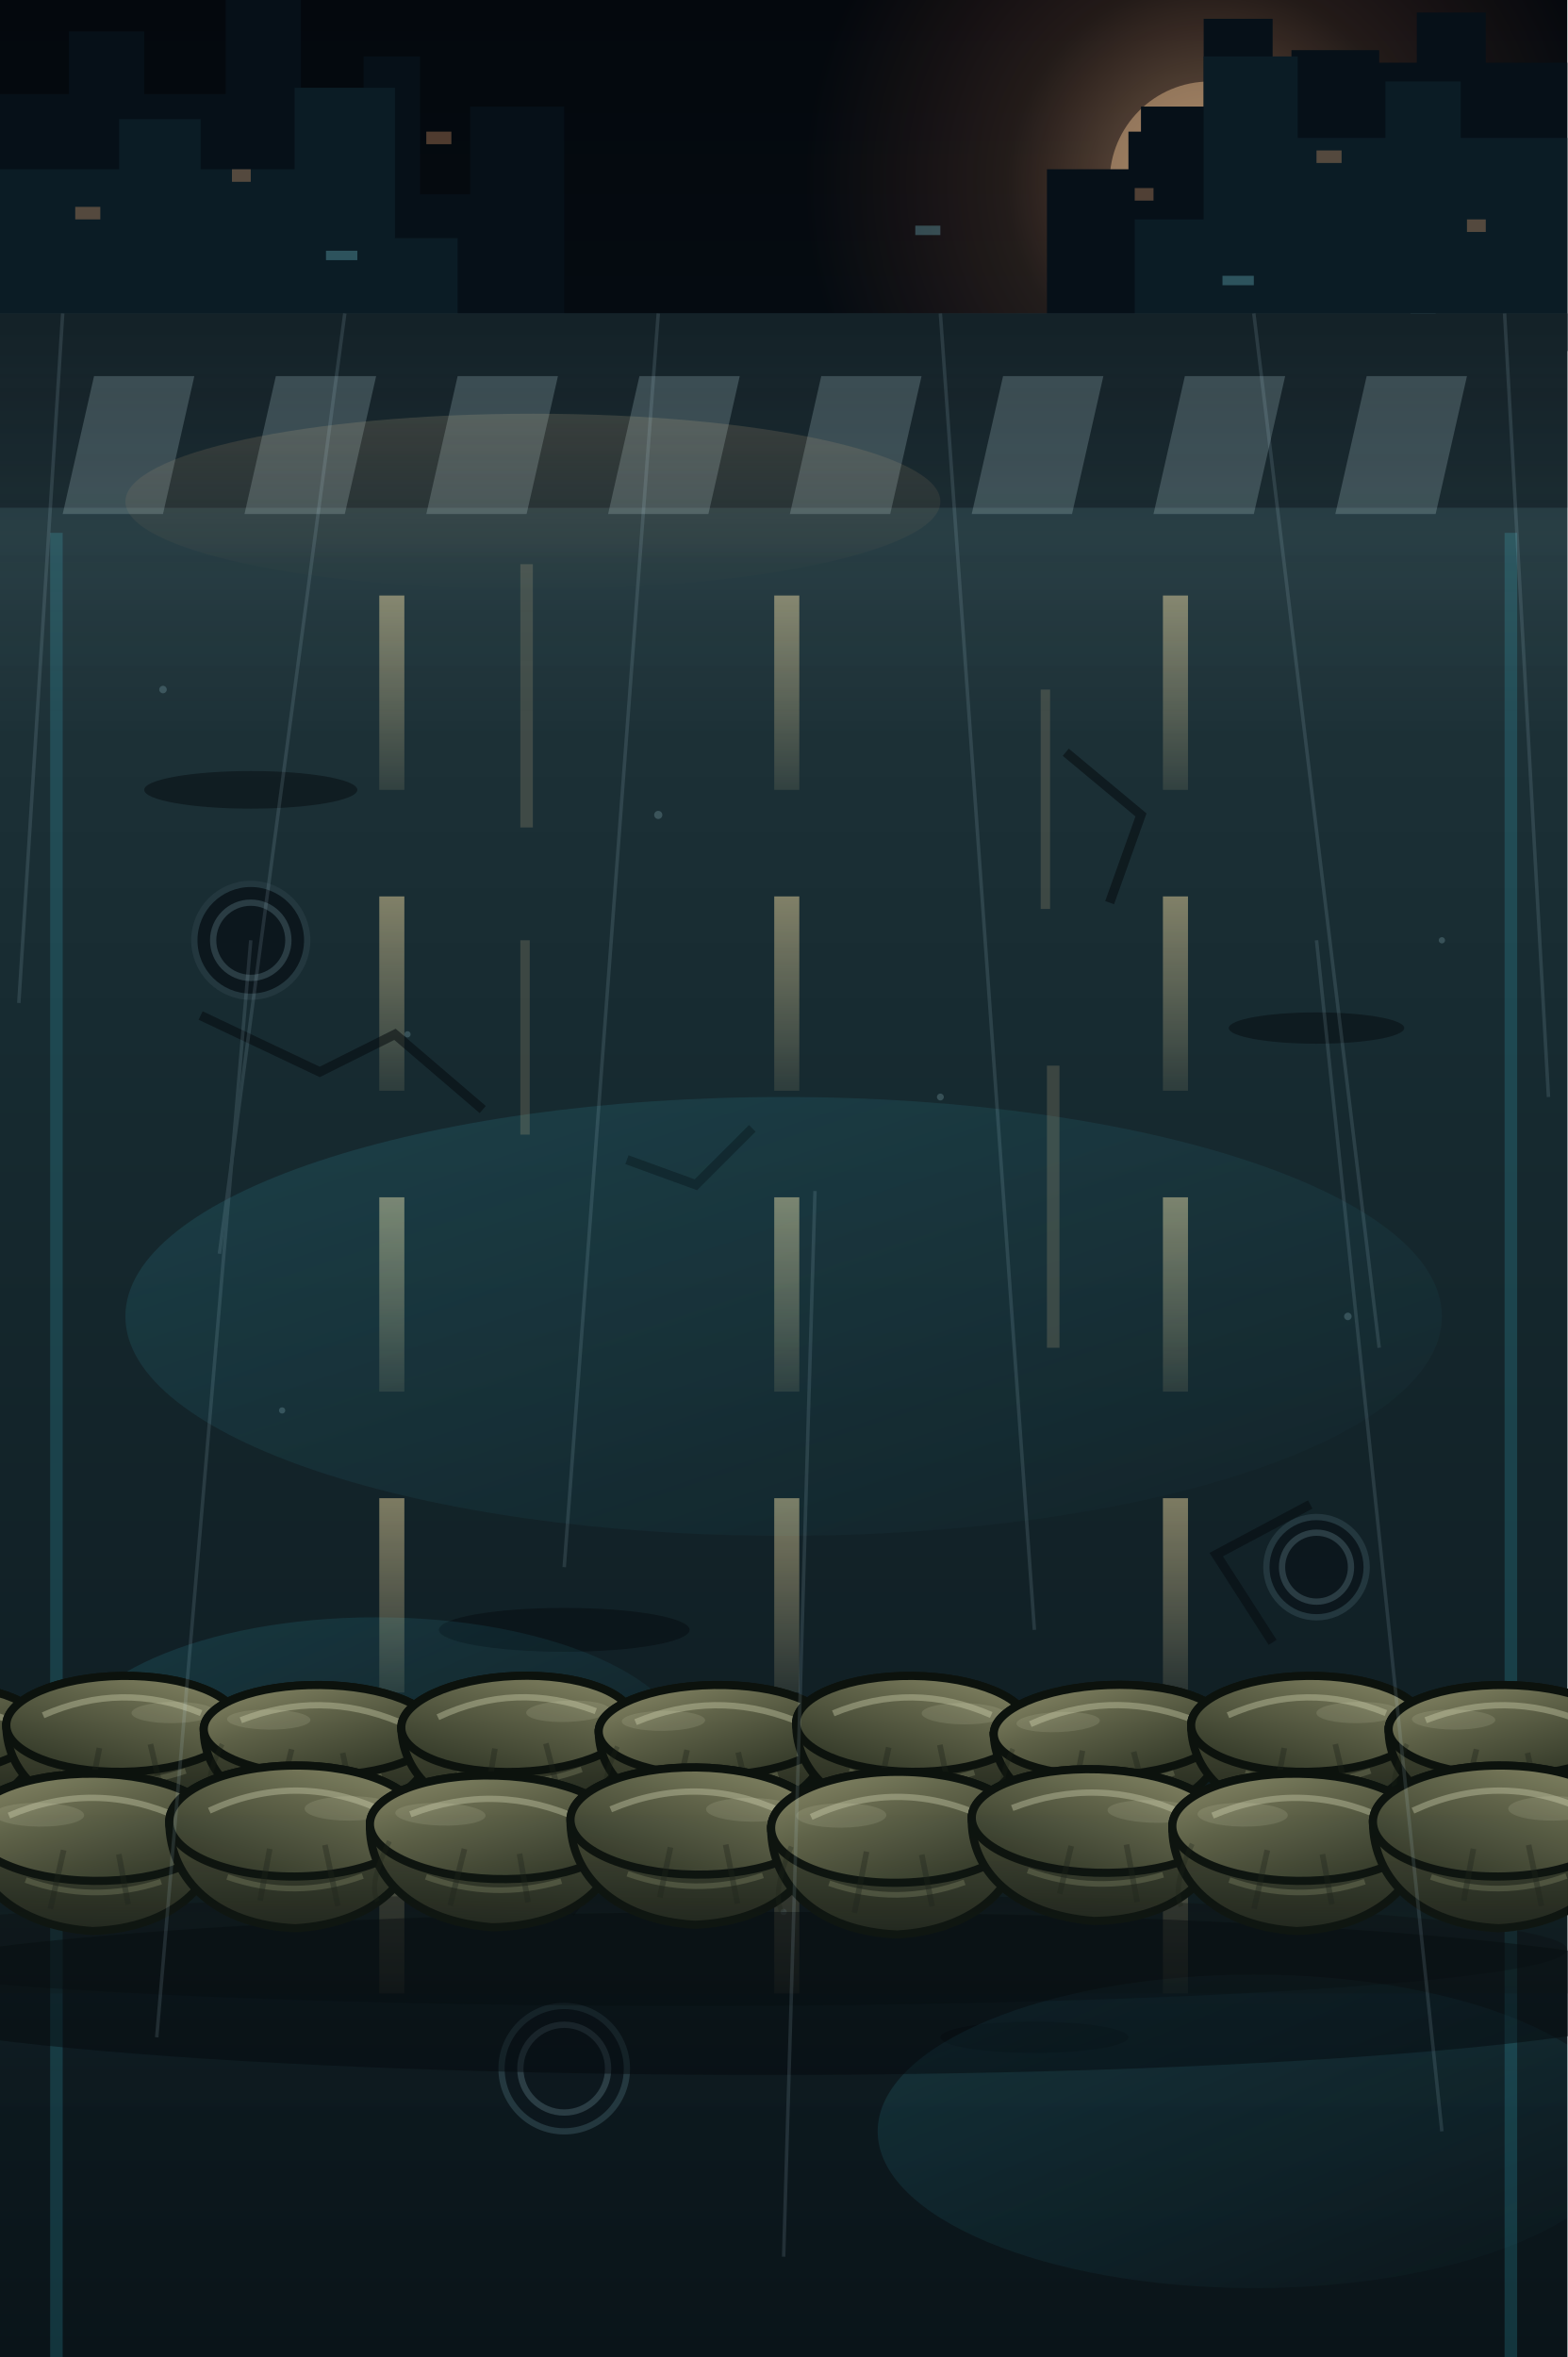
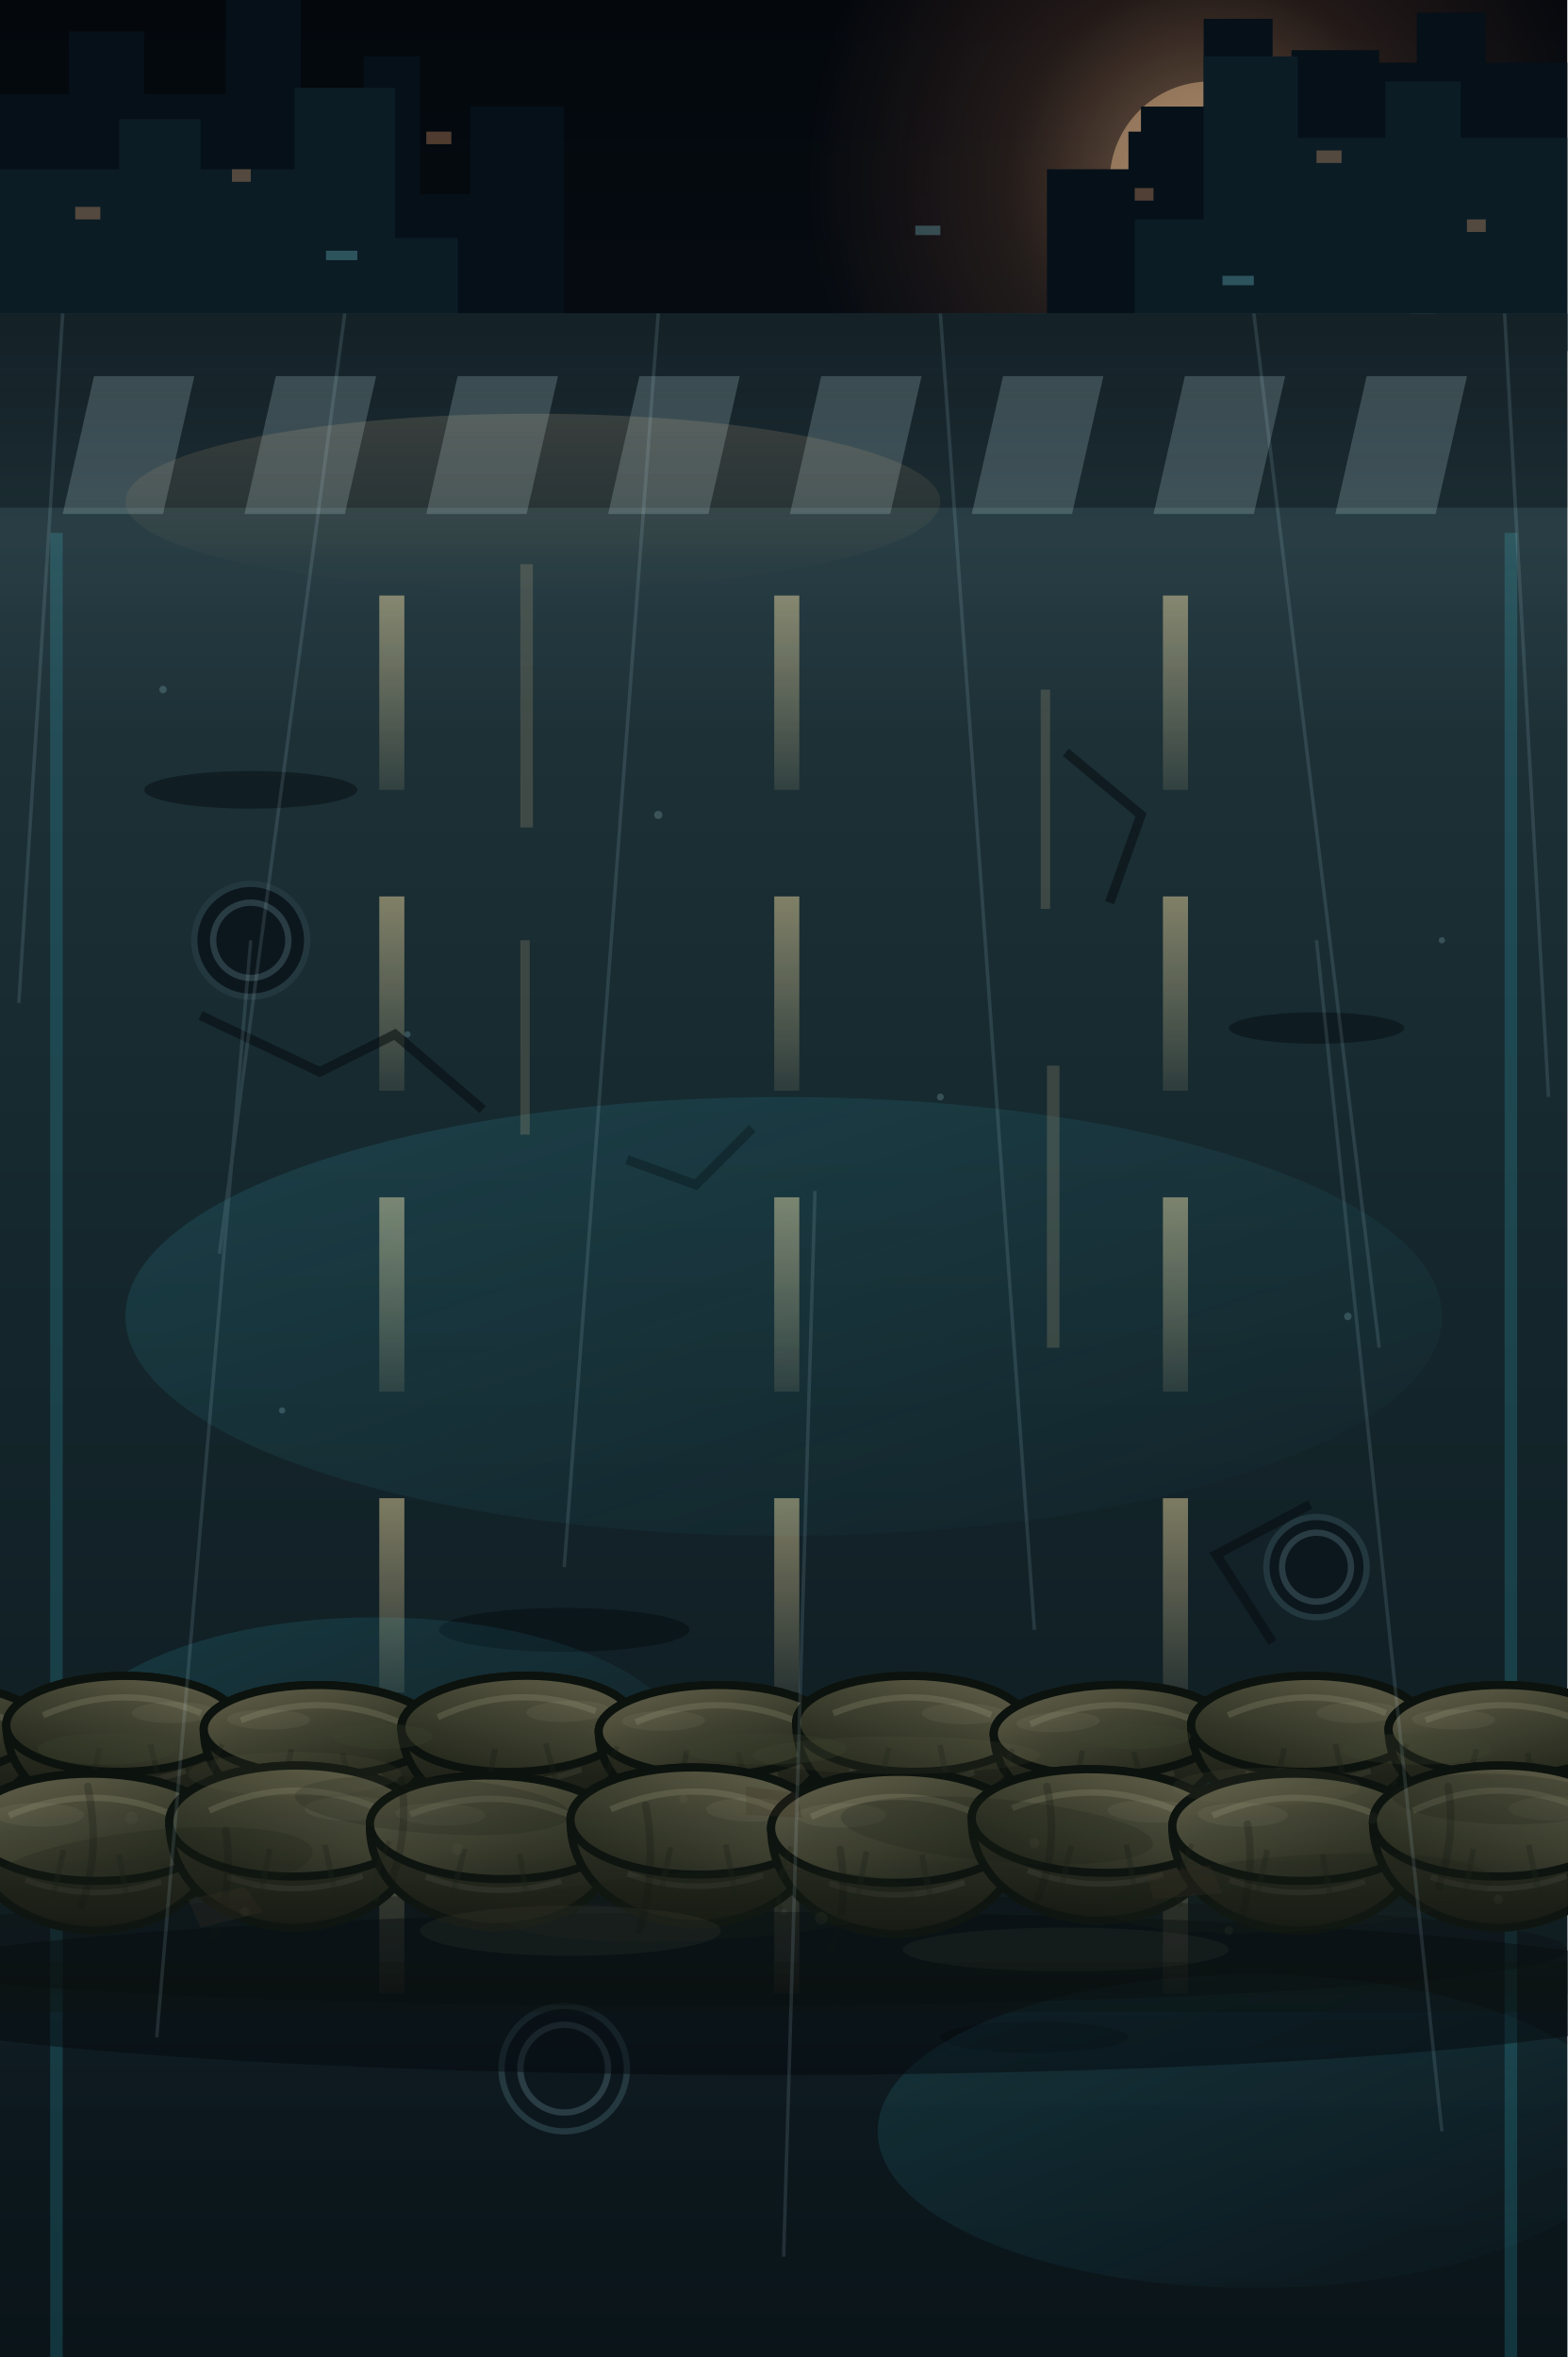
<svg xmlns="http://www.w3.org/2000/svg" width="500" height="752" viewBox="0 0 500 752">
  <defs>
    <linearGradient id="sky" x1="0" y1="0" x2="0" y2="1">
      <stop offset="0" stop-color="#04080d" />
      <stop offset="0.55" stop-color="#08151d" />
      <stop offset="1" stop-color="#10242c" />
    </linearGradient>
    <linearGradient id="road" x1="0" y1="0" x2="0" y2="1">
      <stop offset="0" stop-color="#24383e" />
      <stop offset="0.35" stop-color="#172b31" />
      <stop offset="1" stop-color="#0a1419" />
    </linearGradient>
    <radialGradient id="sun" cx="0.5" cy="0.5" r="0.5">
      <stop offset="0" stop-color="#ffd6a4" stop-opacity="0.45" />
      <stop offset="0.5" stop-color="#ff9d68" stop-opacity="0.12" />
      <stop offset="1" stop-color="#ff7a5c" stop-opacity="0" />
    </radialGradient>
    <linearGradient id="fog" x1="0" y1="0" x2="0" y2="1">
      <stop offset="0" stop-color="#b7e9f2" stop-opacity="0" />
      <stop offset="0.5" stop-color="#b7e9f2" stop-opacity="0.08" />
      <stop offset="1" stop-color="#b7e9f2" stop-opacity="0" />
    </linearGradient>
    <linearGradient id="wet" x1="0" y1="0" x2="1" y2="1">
      <stop offset="0" stop-color="#46e3ff" stop-opacity="0.12" />
      <stop offset="1" stop-color="#46e3ff" stop-opacity="0" />
    </linearGradient>
    <linearGradient id="warm" x1="0" y1="0" x2="0" y2="1">
      <stop offset="0" stop-color="#ffd9a1" stop-opacity="0.28" />
      <stop offset="1" stop-color="#ff9d5c" stop-opacity="0" />
    </linearGradient>
    <linearGradient id="line" x1="0" y1="0" x2="0" y2="1">
      <stop offset="0" stop-color="#ffe6a8" stop-opacity="0.45" />
      <stop offset="0.5" stop-color="#ffe6a8" stop-opacity="0.28" />
      <stop offset="1" stop-color="#ffe6a8" stop-opacity="0.1" />
    </linearGradient>
    <linearGradient id="bagTop" x1="0" y1="0" x2="0.7" y2="1">
-       <stop offset="0" stop-color="#8a8a68" />
-       <stop offset="0.45" stop-color="#5f6248" />
-       <stop offset="1" stop-color="#343a29" />
+       <stop offset="0" stop-color="#66634d" />
+       <stop offset="0.45" stop-color="#454634" />
+       <stop offset="1" stop-color="#24281c" />
    </linearGradient>
    <linearGradient id="bagFront" x1="0" y1="0" x2="0" y2="1">
-       <stop offset="0" stop-color="#4b4f38" />
-       <stop offset="1" stop-color="#20251b" />
+       <stop offset="0" stop-color="#353729" />
+       <stop offset="1" stop-color="#13160f" />
    </linearGradient>
  </defs>
  <rect width="500" height="752" fill="url(#sky)" />
  <circle cx="386" cy="58" r="130" fill="url(#sun)" />
  <circle cx="386" cy="58" r="32" fill="#ffcf9a" opacity="0.4" />
  <g fill="#061018">
    <path d="M0 112V30h22V10h24v20h26V0h24v40h20V18h18v72h28v22z" />
    <path d="M500 112V20h-26V4h-22v16h-26v22h-20V6h-22v36h-24v40h-22v30z" />
    <path d="M66 112V62h34v-22h22v22h28V34h30v78z" />
    <path d="M334 112V54h30v-20h22v20h26v-38h28v58h26v38z" />
  </g>
  <g fill="#0b1c25">
    <path d="M0 112V54h38v-16h26v16h30V28h32v48h20v36z" />
    <path d="M500 112V44h-34V26h-24v18h-28V18h-30v52h-22v42z" />
  </g>
  <g fill="#ffb37a" opacity="0.3">
    <rect x="24" y="66" width="8" height="4" />
    <rect x="74" y="54" width="6" height="4" />
    <rect x="136" y="42" width="8" height="4" />
    <rect x="362" y="60" width="6" height="4" />
    <rect x="420" y="48" width="8" height="4" />
    <rect x="468" y="70" width="6" height="4" />
  </g>
  <g fill="#8ff0ff" opacity="0.26">
    <rect x="104" y="80" width="10" height="3" />
    <rect x="292" y="72" width="8" height="3" />
    <rect x="390" y="88" width="10" height="3" />
    <rect x="450" y="100" width="8" height="3" />
  </g>
  <path d="M0 100h500v652H0z" fill="url(#road)" />
  <path d="M0 100h500v62H0z" fill="#081116" opacity="0.55" />
  <g fill="#cfe9ef" opacity="0.2">
    <polygon points="30,120 62,120 52,164 20,164" />
    <polygon points="88,120 120,120 110,164 78,164" />
    <polygon points="146,120 178,120 168,164 136,164" />
    <polygon points="204,120 236,120 226,164 194,164" />
    <polygon points="262,120 294,120 284,164 252,164" />
    <polygon points="320,120 352,120 342,164 310,164" />
    <polygon points="378,120 410,120 400,164 368,164" />
    <polygon points="436,120 468,120 458,164 426,164" />
  </g>
  <g fill="url(#line)">
    <rect x="121" y="190" width="8" height="62" />
    <rect x="121" y="286" width="8" height="62" />
    <rect x="121" y="382" width="8" height="62" />
    <rect x="121" y="478" width="8" height="62" />
    <rect x="121" y="574" width="8" height="62" />
    <rect x="247" y="190" width="8" height="62" />
    <rect x="247" y="286" width="8" height="62" />
    <rect x="247" y="382" width="8" height="62" />
    <rect x="247" y="478" width="8" height="62" />
    <rect x="247" y="574" width="8" height="62" />
    <rect x="371" y="190" width="8" height="62" />
    <rect x="371" y="286" width="8" height="62" />
    <rect x="371" y="382" width="8" height="62" />
    <rect x="371" y="478" width="8" height="62" />
    <rect x="371" y="574" width="8" height="62" />
  </g>
  <g fill="#46e3ff" opacity="0.16">
    <rect x="16" y="170" width="4" height="582" />
    <rect x="480" y="170" width="4" height="582" />
  </g>
  <g fill="#050b0f" opacity="0.5">
    <ellipse cx="80" cy="252" rx="34" ry="6" />
    <ellipse cx="420" cy="328" rx="28" ry="5" />
    <ellipse cx="180" cy="520" rx="40" ry="7" />
    <ellipse cx="330" cy="650" rx="30" ry="5" />
  </g>
  <g fill="none" stroke="#050b0f" stroke-width="3" opacity="0.55">
    <path d="M64 324l38 18 24-12 28 24M418 480l-30 16 18 28M116 600l28-18 40 28M340 240l24 20-10 28" />
    <path d="M200 370l22 8 18-18M306 560l26 8 14-22" />
  </g>
  <g fill="#0c171d" stroke="#23373e" stroke-width="2">
    <circle cx="80" cy="300" r="18" />
    <circle cx="420" cy="500" r="16" />
    <circle cx="180" cy="660" r="20" />
  </g>
  <g fill="none" stroke="#47616a" stroke-width="2" opacity="0.5">
    <circle cx="80" cy="300" r="12" />
    <circle cx="420" cy="500" r="11" />
    <circle cx="180" cy="660" r="14" />
  </g>
  <g fill="url(#wet)">
    <ellipse cx="250" cy="420" rx="210" ry="70" />
    <ellipse cx="120" cy="560" rx="100" ry="44" />
    <ellipse cx="400" cy="680" rx="120" ry="50" />
  </g>
  <g fill="url(#warm)" opacity="0.5">
    <ellipse cx="170" cy="160" rx="130" ry="28" />
  </g>
  <g fill="#ffd9a1" opacity="0.16">
    <rect x="166" y="180" width="4" height="84" />
    <rect x="166" y="300" width="3" height="62" />
    <rect x="332" y="220" width="3" height="70" />
    <rect x="334" y="340" width="4" height="90" />
  </g>
  <g fill="#b9e8f2" opacity="0.2">
    <circle cx="52" cy="220" r="1.2" />
    <circle cx="130" cy="330" r="1" />
    <circle cx="210" cy="260" r="1.3" />
    <circle cx="300" cy="350" r="1.1" />
    <circle cx="430" cy="420" r="1.2" />
    <circle cx="90" cy="450" r="1" />
    <circle cx="360" cy="560" r="1.3" />
    <circle cx="250" cy="610" r="1" />
    <circle cx="460" cy="300" r="1" />
  </g>
  <g>
    <ellipse cx="245" cy="636" rx="300" ry="26" fill="#02070a" opacity="0.48" />
    <ellipse cx="220" cy="622" rx="280" ry="18" fill="#02070a" opacity="0.32" />
    <path d="M-10 552h520v84H-10z" fill="#0a0f0b" opacity="0.18" />
    <g transform="translate(-24 552) rotate(-2.2) scale(1.0 1.0)">
      <ellipse cx="0" cy="0" rx="37.0" ry="14.4" fill="url(#bagFront)" stroke="#0c120d" stroke-width="2.6" />
      <path d="M-37.0 0 C-37.0 15.4 -22.9 26.9 0 27.8 C22.9 26.9 37.0 15.4 37.0 0 C21.5 -6.0 -21.5 -6.0 -37.0 0 Z" fill="url(#bagFront)" stroke="#0c120d" stroke-width="2.6" />
      <ellipse cx="0" cy="0" rx="37.0" ry="14.4" fill="url(#bagTop)" stroke="#0c120d" stroke-width="2.6" />
-       <path d="M-25.2 -2.9 Q0 -13.0 25.2 -2.9" fill="none" stroke="#d3d5b1" stroke-width="2" opacity="0.38" />
-       <path d="M-20.0 14.4 Q0 20.6 20.0 14.4" fill="none" stroke="#9a9d7b" stroke-width="1.8" opacity="0.28" />
+       <path d="M-25.2 -2.9 Q0 -13.0 25.2 -2.9" fill="none" stroke="#b8b896" stroke-width="2" opacity="0.18" />
+       <path d="M-20.0 14.4 Q0 20.6 20.0 14.4" fill="none" stroke="#82856a" stroke-width="1.8" opacity="0.14" />
      <path d="M-8.9 6.2 l-3.7 15.8 M7.4 7.2 l3.0 13.4" stroke="#1a2016" stroke-width="1.8" opacity="0.35" />
      <path d="M-31.1 4.8 Q-37.0 16.8 -34.0 21.6" fill="none" stroke="#1a2016" stroke-width="1.6" opacity="0.28" />
-       <ellipse cx="-16.3" cy="-3.2" rx="13.3" ry="3.2" fill="#f0efcf" opacity="0.12" />
+       <ellipse cx="-16.3" cy="-3.2" rx="13.3" ry="3.2" fill="#e7e5c4" opacity="0.055" />
    </g>
    <g transform="translate(39 550) rotate(-0.8) scale(-1.0 1.0)">
      <ellipse cx="0" cy="0" rx="37.0" ry="15.3" fill="url(#bagFront)" stroke="#0c120d" stroke-width="2.6" />
      <path d="M-37.0 0 C-37.0 16.3 -22.9 28.6 0 29.6 C22.9 28.6 37.0 16.3 37.0 0 C21.5 -6.4 -21.5 -6.4 -37.0 0 Z" fill="url(#bagFront)" stroke="#0c120d" stroke-width="2.6" />
      <ellipse cx="0" cy="0" rx="37.0" ry="15.3" fill="url(#bagTop)" stroke="#0c120d" stroke-width="2.6" />
-       <path d="M-25.2 -3.1 Q0 -13.8 25.2 -3.1" fill="none" stroke="#d3d5b1" stroke-width="2" opacity="0.38" />
-       <path d="M-20.0 15.3 Q0 21.9 20.0 15.3" fill="none" stroke="#9a9d7b" stroke-width="1.8" opacity="0.28" />
+       <path d="M-25.2 -3.1 Q0 -13.8 25.2 -3.1" fill="none" stroke="#b8b896" stroke-width="2" opacity="0.18" />
+       <path d="M-20.0 15.3 Q0 21.9 20.0 15.3" fill="none" stroke="#82856a" stroke-width="1.8" opacity="0.14" />
      <path d="M-8.9 6.6 l-3.7 16.8 M7.4 7.6 l3.0 14.3" stroke="#1a2016" stroke-width="1.8" opacity="0.35" />
      <path d="M-31.1 5.1 Q-37.0 17.8 -34.0 22.9" fill="none" stroke="#1a2016" stroke-width="1.6" opacity="0.28" />
-       <ellipse cx="-16.3" cy="-3.4" rx="13.3" ry="3.4" fill="#f0efcf" opacity="0.12" />
+       <ellipse cx="-16.3" cy="-3.4" rx="13.3" ry="3.4" fill="#e7e5c4" opacity="0.055" />
    </g>
    <g transform="translate(102 552) rotate(0.6) scale(1.0 1.0)">
      <ellipse cx="0" cy="0" rx="37.0" ry="14.4" fill="url(#bagFront)" stroke="#0c120d" stroke-width="2.6" />
      <path d="M-37.0 0 C-37.0 15.4 -22.9 26.9 0 27.8 C22.9 26.9 37.0 15.4 37.0 0 C21.5 -6.0 -21.5 -6.0 -37.0 0 Z" fill="url(#bagFront)" stroke="#0c120d" stroke-width="2.6" />
      <ellipse cx="0" cy="0" rx="37.0" ry="14.4" fill="url(#bagTop)" stroke="#0c120d" stroke-width="2.6" />
-       <path d="M-25.2 -2.9 Q0 -13.0 25.2 -2.9" fill="none" stroke="#d3d5b1" stroke-width="2" opacity="0.38" />
-       <path d="M-20.0 14.4 Q0 20.6 20.0 14.4" fill="none" stroke="#9a9d7b" stroke-width="1.8" opacity="0.28" />
+       <path d="M-25.2 -2.9 Q0 -13.0 25.2 -2.9" fill="none" stroke="#b8b896" stroke-width="2" opacity="0.18" />
+       <path d="M-20.0 14.4 Q0 20.6 20.0 14.4" fill="none" stroke="#82856a" stroke-width="1.8" opacity="0.14" />
      <path d="M-8.9 6.2 l-3.7 15.8 M7.4 7.2 l3.0 13.4" stroke="#1a2016" stroke-width="1.8" opacity="0.35" />
      <path d="M-31.1 4.8 Q-37.0 16.8 -34.0 21.6" fill="none" stroke="#1a2016" stroke-width="1.6" opacity="0.28" />
-       <ellipse cx="-16.3" cy="-3.2" rx="13.3" ry="3.2" fill="#f0efcf" opacity="0.12" />
+       <ellipse cx="-16.3" cy="-3.2" rx="13.3" ry="3.2" fill="#e7e5c4" opacity="0.055" />
    </g>
    <g transform="translate(165 550) rotate(-2.2) scale(-1.0 1.0)">
      <ellipse cx="0" cy="0" rx="37.0" ry="15.3" fill="url(#bagFront)" stroke="#0c120d" stroke-width="2.6" />
      <path d="M-37.0 0 C-37.0 16.3 -22.9 28.6 0 29.6 C22.9 28.6 37.0 16.3 37.0 0 C21.5 -6.4 -21.5 -6.4 -37.0 0 Z" fill="url(#bagFront)" stroke="#0c120d" stroke-width="2.6" />
      <ellipse cx="0" cy="0" rx="37.0" ry="15.3" fill="url(#bagTop)" stroke="#0c120d" stroke-width="2.6" />
-       <path d="M-25.2 -3.1 Q0 -13.8 25.2 -3.1" fill="none" stroke="#d3d5b1" stroke-width="2" opacity="0.38" />
-       <path d="M-20.0 15.3 Q0 21.9 20.0 15.3" fill="none" stroke="#9a9d7b" stroke-width="1.8" opacity="0.28" />
+       <path d="M-25.2 -3.1 Q0 -13.8 25.2 -3.1" fill="none" stroke="#b8b896" stroke-width="2" opacity="0.18" />
+       <path d="M-20.0 15.3 Q0 21.9 20.0 15.3" fill="none" stroke="#82856a" stroke-width="1.8" opacity="0.14" />
      <path d="M-8.9 6.6 l-3.7 16.8 M7.4 7.6 l3.0 14.3" stroke="#1a2016" stroke-width="1.8" opacity="0.35" />
      <path d="M-31.1 5.1 Q-37.0 17.8 -34.0 22.9" fill="none" stroke="#1a2016" stroke-width="1.6" opacity="0.28" />
-       <ellipse cx="-16.3" cy="-3.4" rx="13.3" ry="3.4" fill="#f0efcf" opacity="0.12" />
+       <ellipse cx="-16.3" cy="-3.4" rx="13.3" ry="3.4" fill="#e7e5c4" opacity="0.055" />
    </g>
    <g transform="translate(228 552) rotate(-0.8) scale(1.0 1.0)">
      <ellipse cx="0" cy="0" rx="37.0" ry="14.4" fill="url(#bagFront)" stroke="#0c120d" stroke-width="2.6" />
      <path d="M-37.0 0 C-37.0 15.4 -22.9 26.9 0 27.8 C22.9 26.9 37.0 15.4 37.0 0 C21.5 -6.0 -21.5 -6.0 -37.0 0 Z" fill="url(#bagFront)" stroke="#0c120d" stroke-width="2.6" />
      <ellipse cx="0" cy="0" rx="37.0" ry="14.4" fill="url(#bagTop)" stroke="#0c120d" stroke-width="2.6" />
-       <path d="M-25.2 -2.9 Q0 -13.0 25.2 -2.9" fill="none" stroke="#d3d5b1" stroke-width="2" opacity="0.38" />
-       <path d="M-20.0 14.4 Q0 20.6 20.0 14.4" fill="none" stroke="#9a9d7b" stroke-width="1.8" opacity="0.28" />
+       <path d="M-25.2 -2.9 Q0 -13.0 25.2 -2.9" fill="none" stroke="#b8b896" stroke-width="2" opacity="0.18" />
+       <path d="M-20.0 14.4 Q0 20.6 20.0 14.4" fill="none" stroke="#82856a" stroke-width="1.8" opacity="0.14" />
      <path d="M-8.9 6.2 l-3.7 15.8 M7.4 7.2 l3.0 13.4" stroke="#1a2016" stroke-width="1.8" opacity="0.35" />
      <path d="M-31.1 4.8 Q-37.0 16.8 -34.0 21.6" fill="none" stroke="#1a2016" stroke-width="1.6" opacity="0.28" />
-       <ellipse cx="-16.3" cy="-3.2" rx="13.3" ry="3.2" fill="#f0efcf" opacity="0.12" />
+       <ellipse cx="-16.3" cy="-3.2" rx="13.3" ry="3.2" fill="#e7e5c4" opacity="0.055" />
    </g>
    <g transform="translate(291 550) rotate(0.6) scale(-1.0 1.0)">
      <ellipse cx="0" cy="0" rx="37.0" ry="15.3" fill="url(#bagFront)" stroke="#0c120d" stroke-width="2.6" />
      <path d="M-37.0 0 C-37.0 16.3 -22.9 28.6 0 29.6 C22.9 28.6 37.0 16.3 37.0 0 C21.5 -6.4 -21.5 -6.4 -37.0 0 Z" fill="url(#bagFront)" stroke="#0c120d" stroke-width="2.6" />
      <ellipse cx="0" cy="0" rx="37.0" ry="15.3" fill="url(#bagTop)" stroke="#0c120d" stroke-width="2.6" />
-       <path d="M-25.2 -3.1 Q0 -13.8 25.2 -3.1" fill="none" stroke="#d3d5b1" stroke-width="2" opacity="0.38" />
-       <path d="M-20.0 15.3 Q0 21.9 20.0 15.3" fill="none" stroke="#9a9d7b" stroke-width="1.8" opacity="0.28" />
+       <path d="M-25.2 -3.1 Q0 -13.8 25.2 -3.1" fill="none" stroke="#b8b896" stroke-width="2" opacity="0.18" />
+       <path d="M-20.0 15.3 Q0 21.9 20.0 15.3" fill="none" stroke="#82856a" stroke-width="1.8" opacity="0.14" />
      <path d="M-8.9 6.6 l-3.7 16.8 M7.4 7.6 l3.0 14.3" stroke="#1a2016" stroke-width="1.8" opacity="0.35" />
      <path d="M-31.1 5.1 Q-37.0 17.8 -34.0 22.9" fill="none" stroke="#1a2016" stroke-width="1.6" opacity="0.28" />
-       <ellipse cx="-16.3" cy="-3.4" rx="13.3" ry="3.4" fill="#f0efcf" opacity="0.12" />
+       <ellipse cx="-16.3" cy="-3.4" rx="13.3" ry="3.4" fill="#e7e5c4" opacity="0.055" />
    </g>
    <g transform="translate(354 552) rotate(-2.2) scale(1.0 1.0)">
      <ellipse cx="0" cy="0" rx="37.0" ry="14.4" fill="url(#bagFront)" stroke="#0c120d" stroke-width="2.6" />
      <path d="M-37.0 0 C-37.0 15.4 -22.9 26.9 0 27.8 C22.9 26.9 37.0 15.4 37.0 0 C21.5 -6.0 -21.5 -6.0 -37.0 0 Z" fill="url(#bagFront)" stroke="#0c120d" stroke-width="2.6" />
      <ellipse cx="0" cy="0" rx="37.0" ry="14.4" fill="url(#bagTop)" stroke="#0c120d" stroke-width="2.6" />
-       <path d="M-25.2 -2.9 Q0 -13.0 25.2 -2.9" fill="none" stroke="#d3d5b1" stroke-width="2" opacity="0.38" />
-       <path d="M-20.0 14.4 Q0 20.6 20.0 14.4" fill="none" stroke="#9a9d7b" stroke-width="1.8" opacity="0.28" />
+       <path d="M-25.2 -2.9 Q0 -13.0 25.2 -2.9" fill="none" stroke="#b8b896" stroke-width="2" opacity="0.18" />
+       <path d="M-20.0 14.4 Q0 20.6 20.0 14.4" fill="none" stroke="#82856a" stroke-width="1.8" opacity="0.14" />
      <path d="M-8.9 6.2 l-3.7 15.8 M7.4 7.2 l3.0 13.4" stroke="#1a2016" stroke-width="1.8" opacity="0.35" />
      <path d="M-31.1 4.8 Q-37.0 16.8 -34.0 21.6" fill="none" stroke="#1a2016" stroke-width="1.6" opacity="0.28" />
-       <ellipse cx="-16.3" cy="-3.2" rx="13.3" ry="3.2" fill="#f0efcf" opacity="0.12" />
+       <ellipse cx="-16.3" cy="-3.2" rx="13.3" ry="3.2" fill="#e7e5c4" opacity="0.055" />
    </g>
    <g transform="translate(417 550) rotate(-0.8) scale(-1.0 1.0)">
      <ellipse cx="0" cy="0" rx="37.0" ry="15.3" fill="url(#bagFront)" stroke="#0c120d" stroke-width="2.6" />
      <path d="M-37.0 0 C-37.0 16.3 -22.9 28.6 0 29.6 C22.9 28.6 37.0 16.3 37.0 0 C21.5 -6.4 -21.5 -6.4 -37.0 0 Z" fill="url(#bagFront)" stroke="#0c120d" stroke-width="2.6" />
      <ellipse cx="0" cy="0" rx="37.0" ry="15.3" fill="url(#bagTop)" stroke="#0c120d" stroke-width="2.6" />
-       <path d="M-25.2 -3.1 Q0 -13.8 25.2 -3.1" fill="none" stroke="#d3d5b1" stroke-width="2" opacity="0.38" />
-       <path d="M-20.0 15.3 Q0 21.9 20.0 15.3" fill="none" stroke="#9a9d7b" stroke-width="1.8" opacity="0.28" />
+       <path d="M-25.2 -3.1 Q0 -13.8 25.2 -3.1" fill="none" stroke="#b8b896" stroke-width="2" opacity="0.18" />
+       <path d="M-20.0 15.3 Q0 21.9 20.0 15.3" fill="none" stroke="#82856a" stroke-width="1.8" opacity="0.14" />
      <path d="M-8.9 6.6 l-3.7 16.8 M7.4 7.6 l3.0 14.3" stroke="#1a2016" stroke-width="1.8" opacity="0.35" />
      <path d="M-31.1 5.1 Q-37.0 17.8 -34.0 22.9" fill="none" stroke="#1a2016" stroke-width="1.6" opacity="0.28" />
-       <ellipse cx="-16.3" cy="-3.4" rx="13.3" ry="3.4" fill="#f0efcf" opacity="0.12" />
+       <ellipse cx="-16.3" cy="-3.4" rx="13.3" ry="3.4" fill="#e7e5c4" opacity="0.055" />
    </g>
    <g transform="translate(480 552) rotate(0.6) scale(1.0 1.0)">
      <ellipse cx="0" cy="0" rx="37.0" ry="14.4" fill="url(#bagFront)" stroke="#0c120d" stroke-width="2.6" />
      <path d="M-37.0 0 C-37.0 15.4 -22.9 26.9 0 27.8 C22.9 26.9 37.0 15.4 37.0 0 C21.5 -6.0 -21.5 -6.0 -37.0 0 Z" fill="url(#bagFront)" stroke="#0c120d" stroke-width="2.6" />
      <ellipse cx="0" cy="0" rx="37.0" ry="14.4" fill="url(#bagTop)" stroke="#0c120d" stroke-width="2.6" />
-       <path d="M-25.2 -2.9 Q0 -13.0 25.2 -2.9" fill="none" stroke="#d3d5b1" stroke-width="2" opacity="0.38" />
-       <path d="M-20.0 14.4 Q0 20.6 20.0 14.4" fill="none" stroke="#9a9d7b" stroke-width="1.8" opacity="0.28" />
+       <path d="M-25.2 -2.9 Q0 -13.0 25.2 -2.9" fill="none" stroke="#b8b896" stroke-width="2" opacity="0.18" />
+       <path d="M-20.0 14.4 Q0 20.6 20.0 14.4" fill="none" stroke="#82856a" stroke-width="1.8" opacity="0.14" />
      <path d="M-8.9 6.2 l-3.7 15.8 M7.4 7.2 l3.0 13.4" stroke="#1a2016" stroke-width="1.8" opacity="0.35" />
      <path d="M-31.1 4.8 Q-37.0 16.8 -34.0 21.6" fill="none" stroke="#1a2016" stroke-width="1.6" opacity="0.28" />
-       <ellipse cx="-16.3" cy="-3.2" rx="13.3" ry="3.2" fill="#f0efcf" opacity="0.12" />
+       <ellipse cx="-16.3" cy="-3.2" rx="13.3" ry="3.2" fill="#e7e5c4" opacity="0.055" />
    </g>
    <g transform="translate(-34 581) rotate(1.8) scale(-1.0 1.0)">
      <ellipse cx="0" cy="0" rx="40.0" ry="16.5" fill="url(#bagFront)" stroke="#0c120d" stroke-width="2.6" />
      <path d="M-40.0 0 C-40.0 17.6 -24.8 30.8 0 31.9 C24.8 30.8 40.0 17.6 40.0 0 C23.2 -6.9 -23.2 -6.9 -40.0 0 Z" fill="url(#bagFront)" stroke="#0c120d" stroke-width="2.6" />
      <ellipse cx="0" cy="0" rx="40.0" ry="16.5" fill="url(#bagTop)" stroke="#0c120d" stroke-width="2.6" />
-       <path d="M-27.2 -3.3 Q0 -14.8 27.2 -3.3" fill="none" stroke="#d3d5b1" stroke-width="2" opacity="0.38" />
-       <path d="M-21.6 16.5 Q0 23.6 21.6 16.5" fill="none" stroke="#9a9d7b" stroke-width="1.8" opacity="0.28" />
+       <path d="M-27.2 -3.3 Q0 -14.8 27.2 -3.3" fill="none" stroke="#b8b896" stroke-width="2" opacity="0.18" />
+       <path d="M-21.6 16.5 Q0 23.6 21.6 16.5" fill="none" stroke="#82856a" stroke-width="1.8" opacity="0.14" />
      <path d="M-9.6 7.2 l-4.0 18.2 M8.0 8.2 l3.2 15.4" stroke="#1a2016" stroke-width="1.8" opacity="0.35" />
      <path d="M-33.6 5.5 Q-40.0 19.2 -36.8 24.8" fill="none" stroke="#1a2016" stroke-width="1.6" opacity="0.28" />
-       <ellipse cx="-17.6" cy="-3.6" rx="14.4" ry="3.6" fill="#f0efcf" opacity="0.12" />
+       <ellipse cx="-17.6" cy="-3.6" rx="14.4" ry="3.6" fill="#e7e5c4" opacity="0.055" />
    </g>
    <g transform="translate(30 583) rotate(0.7) scale(1.0 1.0)">
      <ellipse cx="0" cy="0" rx="40.0" ry="17.1" fill="url(#bagFront)" stroke="#0c120d" stroke-width="2.6" />
      <path d="M-40.0 0 C-40.0 18.2 -24.8 31.9 0 33.1 C24.8 31.9 40.0 18.2 40.0 0 C23.2 -7.2 -23.2 -7.2 -40.0 0 Z" fill="url(#bagFront)" stroke="#0c120d" stroke-width="2.6" />
      <ellipse cx="0" cy="0" rx="40.0" ry="17.1" fill="url(#bagTop)" stroke="#0c120d" stroke-width="2.6" />
-       <path d="M-27.2 -3.4 Q0 -15.4 27.2 -3.4" fill="none" stroke="#d3d5b1" stroke-width="2" opacity="0.38" />
-       <path d="M-21.6 17.1 Q0 24.5 21.6 17.1" fill="none" stroke="#9a9d7b" stroke-width="1.8" opacity="0.28" />
+       <path d="M-27.2 -3.4 Q0 -15.4 27.2 -3.4" fill="none" stroke="#b8b896" stroke-width="2" opacity="0.18" />
+       <path d="M-21.6 17.1 Q0 24.5 21.6 17.1" fill="none" stroke="#82856a" stroke-width="1.8" opacity="0.14" />
      <path d="M-9.6 7.4 l-4.0 18.8 M8.0 8.5 l3.2 16.0" stroke="#1a2016" stroke-width="1.8" opacity="0.35" />
      <path d="M-33.6 5.7 Q-40.0 19.9 -36.8 25.7" fill="none" stroke="#1a2016" stroke-width="1.6" opacity="0.28" />
-       <ellipse cx="-17.6" cy="-3.8" rx="14.4" ry="3.8" fill="#f0efcf" opacity="0.12" />
+       <ellipse cx="-17.6" cy="-3.8" rx="14.4" ry="3.8" fill="#e7e5c4" opacity="0.055" />
    </g>
    <g transform="translate(94 581) rotate(-0.4) scale(-1.0 1.0)">
      <ellipse cx="0" cy="0" rx="40.0" ry="17.7" fill="url(#bagFront)" stroke="#0c120d" stroke-width="2.6" />
      <path d="M-40.0 0 C-40.0 18.9 -24.8 33.0 0 34.2 C24.8 33.0 40.0 18.9 40.0 0 C23.2 -7.4 -23.2 -7.4 -40.0 0 Z" fill="url(#bagFront)" stroke="#0c120d" stroke-width="2.6" />
      <ellipse cx="0" cy="0" rx="40.0" ry="17.7" fill="url(#bagTop)" stroke="#0c120d" stroke-width="2.6" />
-       <path d="M-27.2 -3.5 Q0 -15.9 27.2 -3.5" fill="none" stroke="#d3d5b1" stroke-width="2" opacity="0.38" />
-       <path d="M-21.6 17.7 Q0 25.4 21.6 17.7" fill="none" stroke="#9a9d7b" stroke-width="1.8" opacity="0.28" />
+       <path d="M-27.2 -3.5 Q0 -15.9 27.2 -3.5" fill="none" stroke="#b8b896" stroke-width="2" opacity="0.18" />
+       <path d="M-21.6 17.7 Q0 25.4 21.6 17.7" fill="none" stroke="#82856a" stroke-width="1.8" opacity="0.14" />
      <path d="M-9.6 7.7 l-4.0 19.5 M8.0 8.8 l3.2 16.5" stroke="#1a2016" stroke-width="1.8" opacity="0.35" />
      <path d="M-33.6 5.9 Q-40.0 20.6 -36.8 26.6" fill="none" stroke="#1a2016" stroke-width="1.6" opacity="0.28" />
-       <ellipse cx="-17.6" cy="-3.9" rx="14.4" ry="3.9" fill="#f0efcf" opacity="0.12" />
+       <ellipse cx="-17.6" cy="-3.9" rx="14.4" ry="3.9" fill="#e7e5c4" opacity="0.055" />
    </g>
    <g transform="translate(158 583) rotate(1.8) scale(1.0 1.0)">
      <ellipse cx="0" cy="0" rx="40.0" ry="16.5" fill="url(#bagFront)" stroke="#0c120d" stroke-width="2.6" />
      <path d="M-40.0 0 C-40.0 17.6 -24.8 30.8 0 31.9 C24.8 30.8 40.0 17.6 40.0 0 C23.2 -6.9 -23.2 -6.9 -40.0 0 Z" fill="url(#bagFront)" stroke="#0c120d" stroke-width="2.6" />
      <ellipse cx="0" cy="0" rx="40.0" ry="16.5" fill="url(#bagTop)" stroke="#0c120d" stroke-width="2.6" />
-       <path d="M-27.2 -3.3 Q0 -14.8 27.2 -3.3" fill="none" stroke="#d3d5b1" stroke-width="2" opacity="0.38" />
-       <path d="M-21.6 16.5 Q0 23.6 21.6 16.5" fill="none" stroke="#9a9d7b" stroke-width="1.8" opacity="0.28" />
+       <path d="M-27.2 -3.3 Q0 -14.8 27.2 -3.3" fill="none" stroke="#b8b896" stroke-width="2" opacity="0.18" />
+       <path d="M-21.6 16.5 Q0 23.6 21.6 16.5" fill="none" stroke="#82856a" stroke-width="1.8" opacity="0.14" />
      <path d="M-9.6 7.2 l-4.0 18.2 M8.0 8.2 l3.2 15.4" stroke="#1a2016" stroke-width="1.8" opacity="0.35" />
      <path d="M-33.6 5.5 Q-40.0 19.2 -36.8 24.8" fill="none" stroke="#1a2016" stroke-width="1.6" opacity="0.28" />
-       <ellipse cx="-17.6" cy="-3.6" rx="14.4" ry="3.6" fill="#f0efcf" opacity="0.12" />
+       <ellipse cx="-17.6" cy="-3.6" rx="14.4" ry="3.6" fill="#e7e5c4" opacity="0.055" />
    </g>
    <g transform="translate(222 581) rotate(0.7) scale(-1.0 1.0)">
      <ellipse cx="0" cy="0" rx="40.0" ry="17.1" fill="url(#bagFront)" stroke="#0c120d" stroke-width="2.6" />
      <path d="M-40.0 0 C-40.0 18.2 -24.8 31.9 0 33.1 C24.8 31.9 40.0 18.2 40.0 0 C23.2 -7.2 -23.2 -7.2 -40.0 0 Z" fill="url(#bagFront)" stroke="#0c120d" stroke-width="2.6" />
      <ellipse cx="0" cy="0" rx="40.0" ry="17.1" fill="url(#bagTop)" stroke="#0c120d" stroke-width="2.6" />
-       <path d="M-27.2 -3.4 Q0 -15.4 27.2 -3.4" fill="none" stroke="#d3d5b1" stroke-width="2" opacity="0.38" />
-       <path d="M-21.6 17.1 Q0 24.5 21.6 17.1" fill="none" stroke="#9a9d7b" stroke-width="1.8" opacity="0.28" />
+       <path d="M-27.2 -3.4 Q0 -15.4 27.2 -3.4" fill="none" stroke="#b8b896" stroke-width="2" opacity="0.18" />
+       <path d="M-21.6 17.1 Q0 24.5 21.6 17.1" fill="none" stroke="#82856a" stroke-width="1.8" opacity="0.14" />
      <path d="M-9.6 7.4 l-4.0 18.8 M8.0 8.5 l3.2 16.0" stroke="#1a2016" stroke-width="1.8" opacity="0.35" />
      <path d="M-33.6 5.7 Q-40.0 19.9 -36.8 25.7" fill="none" stroke="#1a2016" stroke-width="1.6" opacity="0.28" />
-       <ellipse cx="-17.6" cy="-3.8" rx="14.4" ry="3.8" fill="#f0efcf" opacity="0.12" />
+       <ellipse cx="-17.6" cy="-3.8" rx="14.4" ry="3.8" fill="#e7e5c4" opacity="0.055" />
    </g>
    <g transform="translate(286 583) rotate(-0.4) scale(1.0 1.0)">
      <ellipse cx="0" cy="0" rx="40.0" ry="17.7" fill="url(#bagFront)" stroke="#0c120d" stroke-width="2.6" />
      <path d="M-40.0 0 C-40.0 18.9 -24.8 33.0 0 34.2 C24.8 33.0 40.0 18.9 40.0 0 C23.2 -7.4 -23.2 -7.4 -40.0 0 Z" fill="url(#bagFront)" stroke="#0c120d" stroke-width="2.6" />
      <ellipse cx="0" cy="0" rx="40.0" ry="17.7" fill="url(#bagTop)" stroke="#0c120d" stroke-width="2.6" />
-       <path d="M-27.2 -3.5 Q0 -15.9 27.2 -3.5" fill="none" stroke="#d3d5b1" stroke-width="2" opacity="0.38" />
-       <path d="M-21.6 17.7 Q0 25.4 21.6 17.7" fill="none" stroke="#9a9d7b" stroke-width="1.8" opacity="0.28" />
+       <path d="M-27.2 -3.5 Q0 -15.9 27.2 -3.5" fill="none" stroke="#b8b896" stroke-width="2" opacity="0.18" />
+       <path d="M-21.6 17.7 Q0 25.4 21.6 17.7" fill="none" stroke="#82856a" stroke-width="1.8" opacity="0.14" />
      <path d="M-9.6 7.7 l-4.0 19.5 M8.0 8.8 l3.2 16.5" stroke="#1a2016" stroke-width="1.8" opacity="0.35" />
      <path d="M-33.6 5.9 Q-40.0 20.6 -36.8 26.6" fill="none" stroke="#1a2016" stroke-width="1.6" opacity="0.28" />
-       <ellipse cx="-17.6" cy="-3.9" rx="14.4" ry="3.9" fill="#f0efcf" opacity="0.12" />
+       <ellipse cx="-17.6" cy="-3.9" rx="14.4" ry="3.9" fill="#e7e5c4" opacity="0.055" />
    </g>
    <g transform="translate(350 581) rotate(1.8) scale(-1.0 1.0)">
      <ellipse cx="0" cy="0" rx="40.0" ry="16.5" fill="url(#bagFront)" stroke="#0c120d" stroke-width="2.6" />
      <path d="M-40.0 0 C-40.0 17.6 -24.8 30.8 0 31.9 C24.8 30.8 40.0 17.6 40.0 0 C23.2 -6.9 -23.2 -6.9 -40.0 0 Z" fill="url(#bagFront)" stroke="#0c120d" stroke-width="2.6" />
      <ellipse cx="0" cy="0" rx="40.0" ry="16.5" fill="url(#bagTop)" stroke="#0c120d" stroke-width="2.6" />
-       <path d="M-27.2 -3.3 Q0 -14.8 27.2 -3.3" fill="none" stroke="#d3d5b1" stroke-width="2" opacity="0.38" />
-       <path d="M-21.6 16.5 Q0 23.6 21.6 16.5" fill="none" stroke="#9a9d7b" stroke-width="1.8" opacity="0.28" />
+       <path d="M-27.2 -3.3 Q0 -14.8 27.2 -3.3" fill="none" stroke="#b8b896" stroke-width="2" opacity="0.18" />
+       <path d="M-21.6 16.5 Q0 23.6 21.6 16.5" fill="none" stroke="#82856a" stroke-width="1.8" opacity="0.14" />
      <path d="M-9.6 7.2 l-4.0 18.2 M8.0 8.2 l3.2 15.4" stroke="#1a2016" stroke-width="1.8" opacity="0.35" />
      <path d="M-33.6 5.5 Q-40.0 19.2 -36.8 24.8" fill="none" stroke="#1a2016" stroke-width="1.6" opacity="0.28" />
-       <ellipse cx="-17.6" cy="-3.6" rx="14.4" ry="3.6" fill="#f0efcf" opacity="0.12" />
+       <ellipse cx="-17.6" cy="-3.6" rx="14.4" ry="3.6" fill="#e7e5c4" opacity="0.055" />
    </g>
    <g transform="translate(414 583) rotate(0.7) scale(1.0 1.0)">
      <ellipse cx="0" cy="0" rx="40.0" ry="17.1" fill="url(#bagFront)" stroke="#0c120d" stroke-width="2.6" />
      <path d="M-40.0 0 C-40.0 18.2 -24.8 31.9 0 33.1 C24.8 31.9 40.0 18.2 40.0 0 C23.2 -7.2 -23.2 -7.2 -40.0 0 Z" fill="url(#bagFront)" stroke="#0c120d" stroke-width="2.6" />
      <ellipse cx="0" cy="0" rx="40.0" ry="17.1" fill="url(#bagTop)" stroke="#0c120d" stroke-width="2.6" />
-       <path d="M-27.2 -3.4 Q0 -15.4 27.2 -3.4" fill="none" stroke="#d3d5b1" stroke-width="2" opacity="0.38" />
-       <path d="M-21.6 17.1 Q0 24.5 21.6 17.1" fill="none" stroke="#9a9d7b" stroke-width="1.8" opacity="0.28" />
+       <path d="M-27.2 -3.4 Q0 -15.4 27.2 -3.4" fill="none" stroke="#b8b896" stroke-width="2" opacity="0.18" />
+       <path d="M-21.6 17.1 Q0 24.5 21.6 17.1" fill="none" stroke="#82856a" stroke-width="1.8" opacity="0.14" />
      <path d="M-9.6 7.4 l-4.0 18.8 M8.0 8.5 l3.2 16.0" stroke="#1a2016" stroke-width="1.8" opacity="0.35" />
      <path d="M-33.6 5.7 Q-40.0 19.9 -36.8 25.7" fill="none" stroke="#1a2016" stroke-width="1.6" opacity="0.28" />
-       <ellipse cx="-17.6" cy="-3.8" rx="14.4" ry="3.8" fill="#f0efcf" opacity="0.12" />
+       <ellipse cx="-17.6" cy="-3.8" rx="14.4" ry="3.8" fill="#e7e5c4" opacity="0.055" />
    </g>
    <g transform="translate(478 581) rotate(-0.4) scale(-1.0 1.0)">
      <ellipse cx="0" cy="0" rx="40.0" ry="17.7" fill="url(#bagFront)" stroke="#0c120d" stroke-width="2.6" />
      <path d="M-40.0 0 C-40.0 18.9 -24.8 33.0 0 34.2 C24.8 33.0 40.0 18.9 40.0 0 C23.2 -7.4 -23.2 -7.4 -40.0 0 Z" fill="url(#bagFront)" stroke="#0c120d" stroke-width="2.6" />
      <ellipse cx="0" cy="0" rx="40.0" ry="17.7" fill="url(#bagTop)" stroke="#0c120d" stroke-width="2.6" />
-       <path d="M-27.2 -3.5 Q0 -15.9 27.2 -3.5" fill="none" stroke="#d3d5b1" stroke-width="2" opacity="0.38" />
-       <path d="M-21.6 17.7 Q0 25.4 21.6 17.7" fill="none" stroke="#9a9d7b" stroke-width="1.8" opacity="0.28" />
+       <path d="M-27.2 -3.5 Q0 -15.9 27.2 -3.5" fill="none" stroke="#b8b896" stroke-width="2" opacity="0.18" />
+       <path d="M-21.6 17.7 Q0 25.4 21.6 17.7" fill="none" stroke="#82856a" stroke-width="1.8" opacity="0.14" />
      <path d="M-9.6 7.7 l-4.0 19.5 M8.0 8.8 l3.2 16.5" stroke="#1a2016" stroke-width="1.8" opacity="0.35" />
      <path d="M-33.6 5.9 Q-40.0 20.6 -36.8 26.6" fill="none" stroke="#1a2016" stroke-width="1.6" opacity="0.28" />
-       <ellipse cx="-17.6" cy="-3.9" rx="14.4" ry="3.9" fill="#f0efcf" opacity="0.12" />
+       <ellipse cx="-17.6" cy="-3.9" rx="14.4" ry="3.9" fill="#e7e5c4" opacity="0.055" />
+     </g>
+   </g>
+   <g>
+     <g fill="#171b12" opacity="0.22">
+       <ellipse cx="48" cy="596" rx="52" ry="12" transform="rotate(-6 48 596)" />
+       <ellipse cx="138" cy="576" rx="44" ry="9" transform="rotate(4 138 576)" />
+       <ellipse cx="226" cy="608" rx="66" ry="11" transform="rotate(-3 226 608)" />
+       <ellipse cx="318" cy="584" rx="50" ry="10" transform="rotate(5 318 584)" />
+       <ellipse cx="414" cy="604" rx="62" ry="12" transform="rotate(-4 414 604)" />
+       <ellipse cx="478" cy="574" rx="34" ry="8" transform="rotate(2 478 574)" />
+     </g>
+     <g fill="#756c50" opacity="0.10">
+       <ellipse cx="94" cy="566" rx="34" ry="7" />
+       <ellipse cx="286" cy="560" rx="46" ry="6" />
+       <ellipse cx="404" cy="570" rx="30" ry="6" />
+       <ellipse cx="182" cy="616" rx="48" ry="8" />
+       <ellipse cx="340" cy="622" rx="52" ry="7" />
+     </g>
+     <g fill="#3f472f" opacity="0.26">
+       <ellipse cx="34" cy="558" rx="22" ry="5" />
+       <ellipse cx="122" cy="554" rx="16" ry="4" />
+       <ellipse cx="244" cy="558" rx="26" ry="5" />
+       <ellipse cx="362" cy="554" rx="18" ry="4" />
+       <ellipse cx="452" cy="558" rx="24" ry="5" />
+     </g>
+     <g stroke="#0d110b" stroke-width="2.4" fill="none" opacity="0.24" stroke-linecap="round">
+       <path d="M28 570c3 15 2 27-2 38" />
+       <path d="M72 584c2 14 0 25-4 34" />
+       <path d="M128 568c2 12 0 23-3 32" />
+       <path d="M206 576c3 16 1 29-2 40" />
+       <path d="M268 590c2 12 1 23-3 32" />
+       <path d="M334 570c3 14 1 26-3 36" />
+       <path d="M398 582c2 13 0 24-3 34" />
+       <path d="M462 570c2 12 0 23-3 32" />
+     </g>
+     <g fill="#0a0d08" opacity="0.28">
+       <rect x="0" y="626" width="500" height="16" />
+     </g>
+     <g fill="#b7b896" opacity="0.05">
+       <circle cx="42" cy="580" r="2" />
+       <circle cx="78" cy="610" r="1.5" />
+       <circle cx="146" cy="590" r="1.8" />
+       <circle cx="218" cy="574" r="1.4" />
+       <circle cx="262" cy="612" r="2" />
+       <circle cx="330" cy="588" r="1.6" />
+       <circle cx="392" cy="616" r="1.4" />
+       <circle cx="438" cy="580" r="1.8" />
+       <circle cx="478" cy="606" r="1.5" />
+     </g>
+     <g fill="#3a2f22" opacity="0.24">
+       <path d="M60 606l18-4 6 8-20 5z" />
+       <path d="M238 570l16 2 2 8-18-1z" />
+       <path d="M366 598l20-3 4 9-22 2z" />
    </g>
  </g>
  <rect x="0" y="105" width="500" height="130" fill="url(#fog)" opacity="0.7" />
  <rect x="0" y="560" width="500" height="120" fill="url(#fog)" opacity="0.22" />
  <g stroke="#cdefff" stroke-width="1.1" opacity="0.12">
    <path d="M20 100 6 320" />
    <path d="M110 100 70 400" />
    <path d="M210 100 180 500" />
    <path d="M300 100 330 520" />
    <path d="M400 100 440 430" />
    <path d="M480 100 494 350" />
    <path d="M80 300 50 650" />
    <path d="M420 300 460 680" />
    <path d="M260 380 250 720" />
  </g>
</svg>
